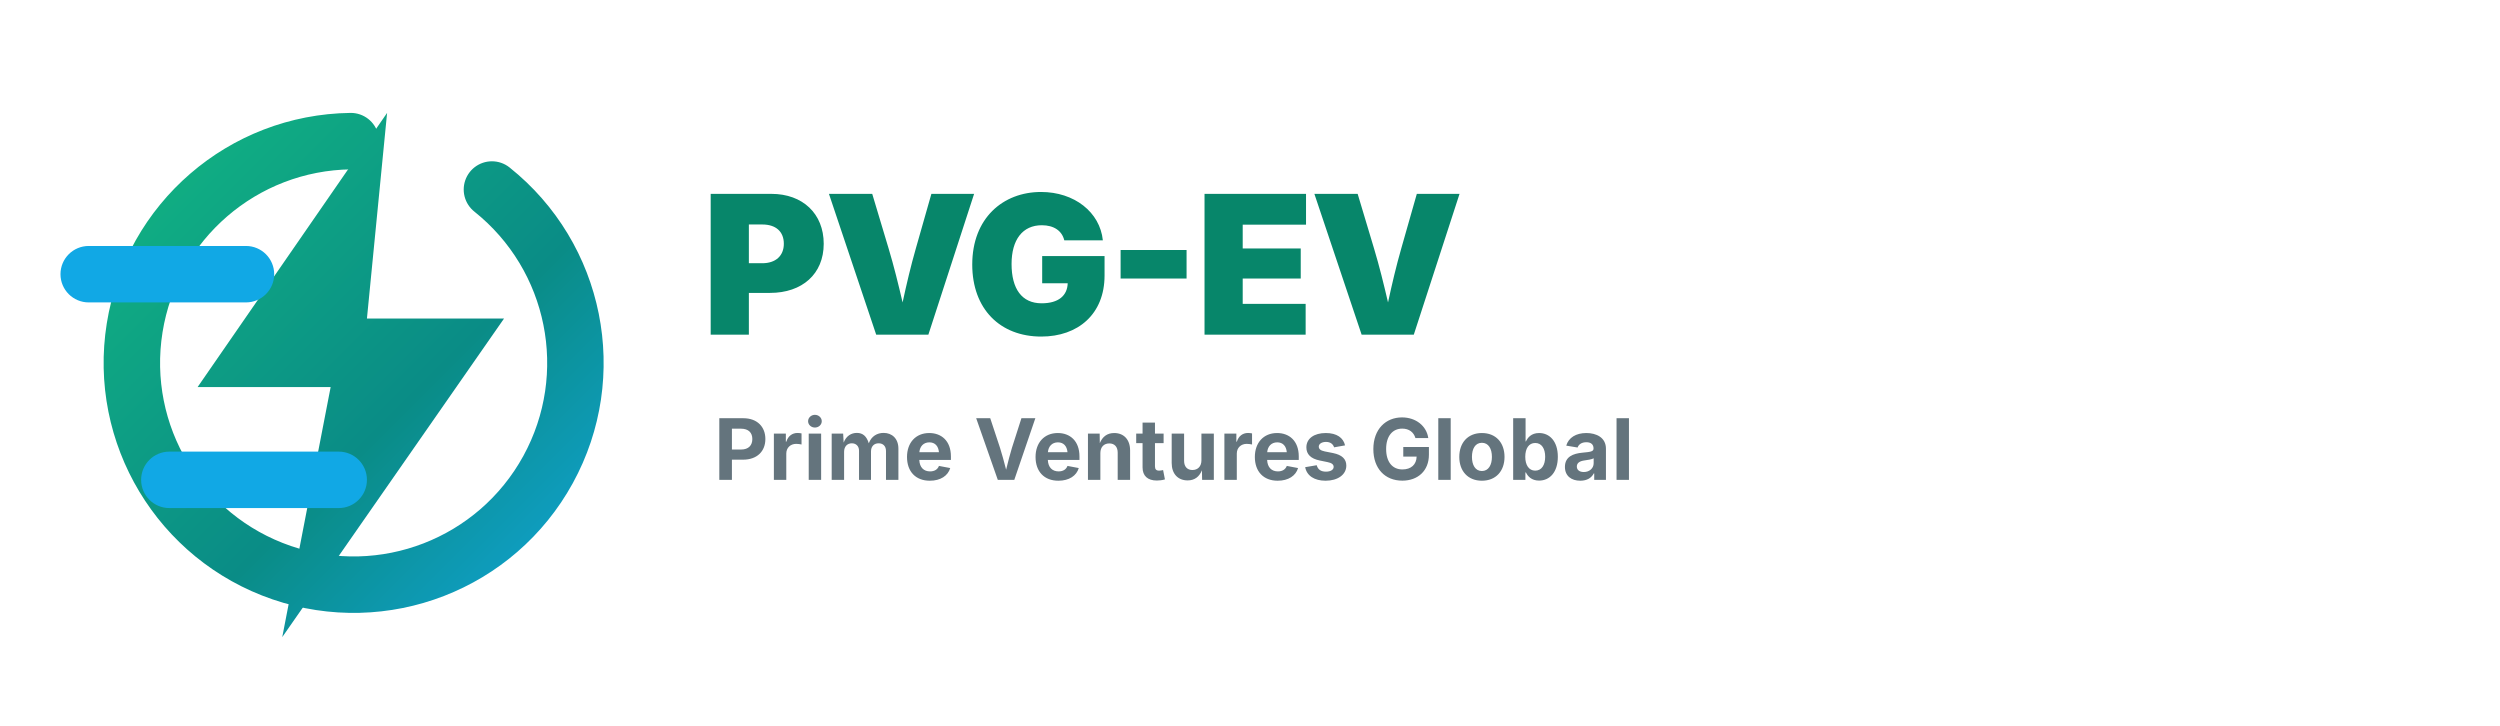
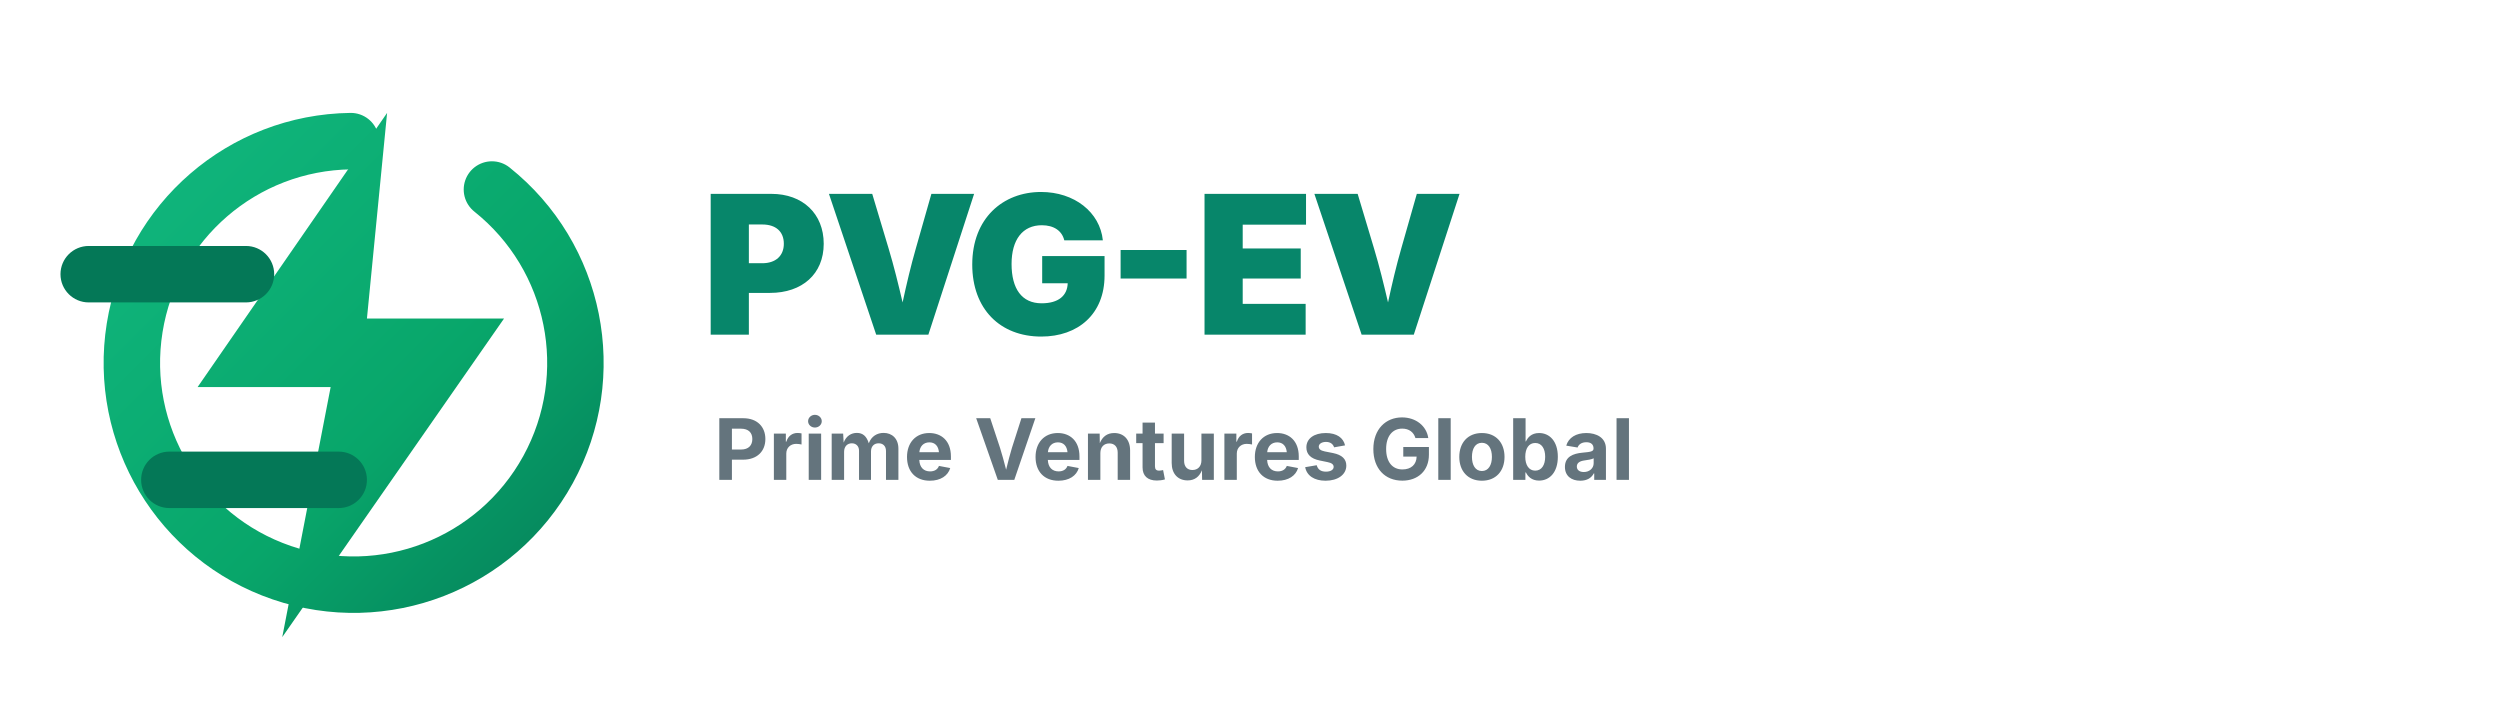
<svg xmlns="http://www.w3.org/2000/svg" viewBox="0 0 620 180" role="img" aria-labelledby="title">
  <defs>
    <linearGradient id="pvgPrimaryGradient" x1="22" x2="154" y1="26" y2="158" gradientUnits="userSpaceOnUse">
      <stop offset="0" stop-color="#12B981" />
-       <stop offset=".58" stop-color="#0A8C86" />
-       <stop offset="1" stop-color="#11A8E5" />
+       <stop offset=".58" stop-color="#08A66A" />
+       <stop offset="1" stop-color="#047857" />
    </linearGradient>
  </defs>
  <rect width="620" height="180" rx="32" fill="none" />
  <g>
    <path fill="none" stroke="url(#pvgPrimaryGradient)" stroke-linecap="round" stroke-width="14" d="M122 47a55 55 0 1 1-35-12" />
    <path fill="url(#pvgPrimaryGradient)" d="M96 28 49 96h33l-12 62 55-79H91z" />
-     <path fill="#11A8E5" d="M22 61h39a7 7 0 0 1 0 14H22a7 7 0 0 1 0-14Zm20 51h42a7 7 0 0 1 0 14H42a7 7 0 0 1 0-14Z" />
+     <path fill="#047857" d="M22 61h39a7 7 0 0 1 0 14H22a7 7 0 0 1 0-14Zm20 51h42a7 7 0 0 1 0 14H42a7 7 0 0 1 0-14Z" />
  </g>
  <text x="174" y="83" fill="#07866A" font-family="Inter, Arial, sans-serif" font-size="48" font-weight="900" letter-spacing="-1">PVG-EV</text>
  <text x="177" y="119" fill="#64747D" font-family="Inter, Arial, sans-serif" font-size="21" font-weight="700">Prime Ventures Global</text>
</svg>
